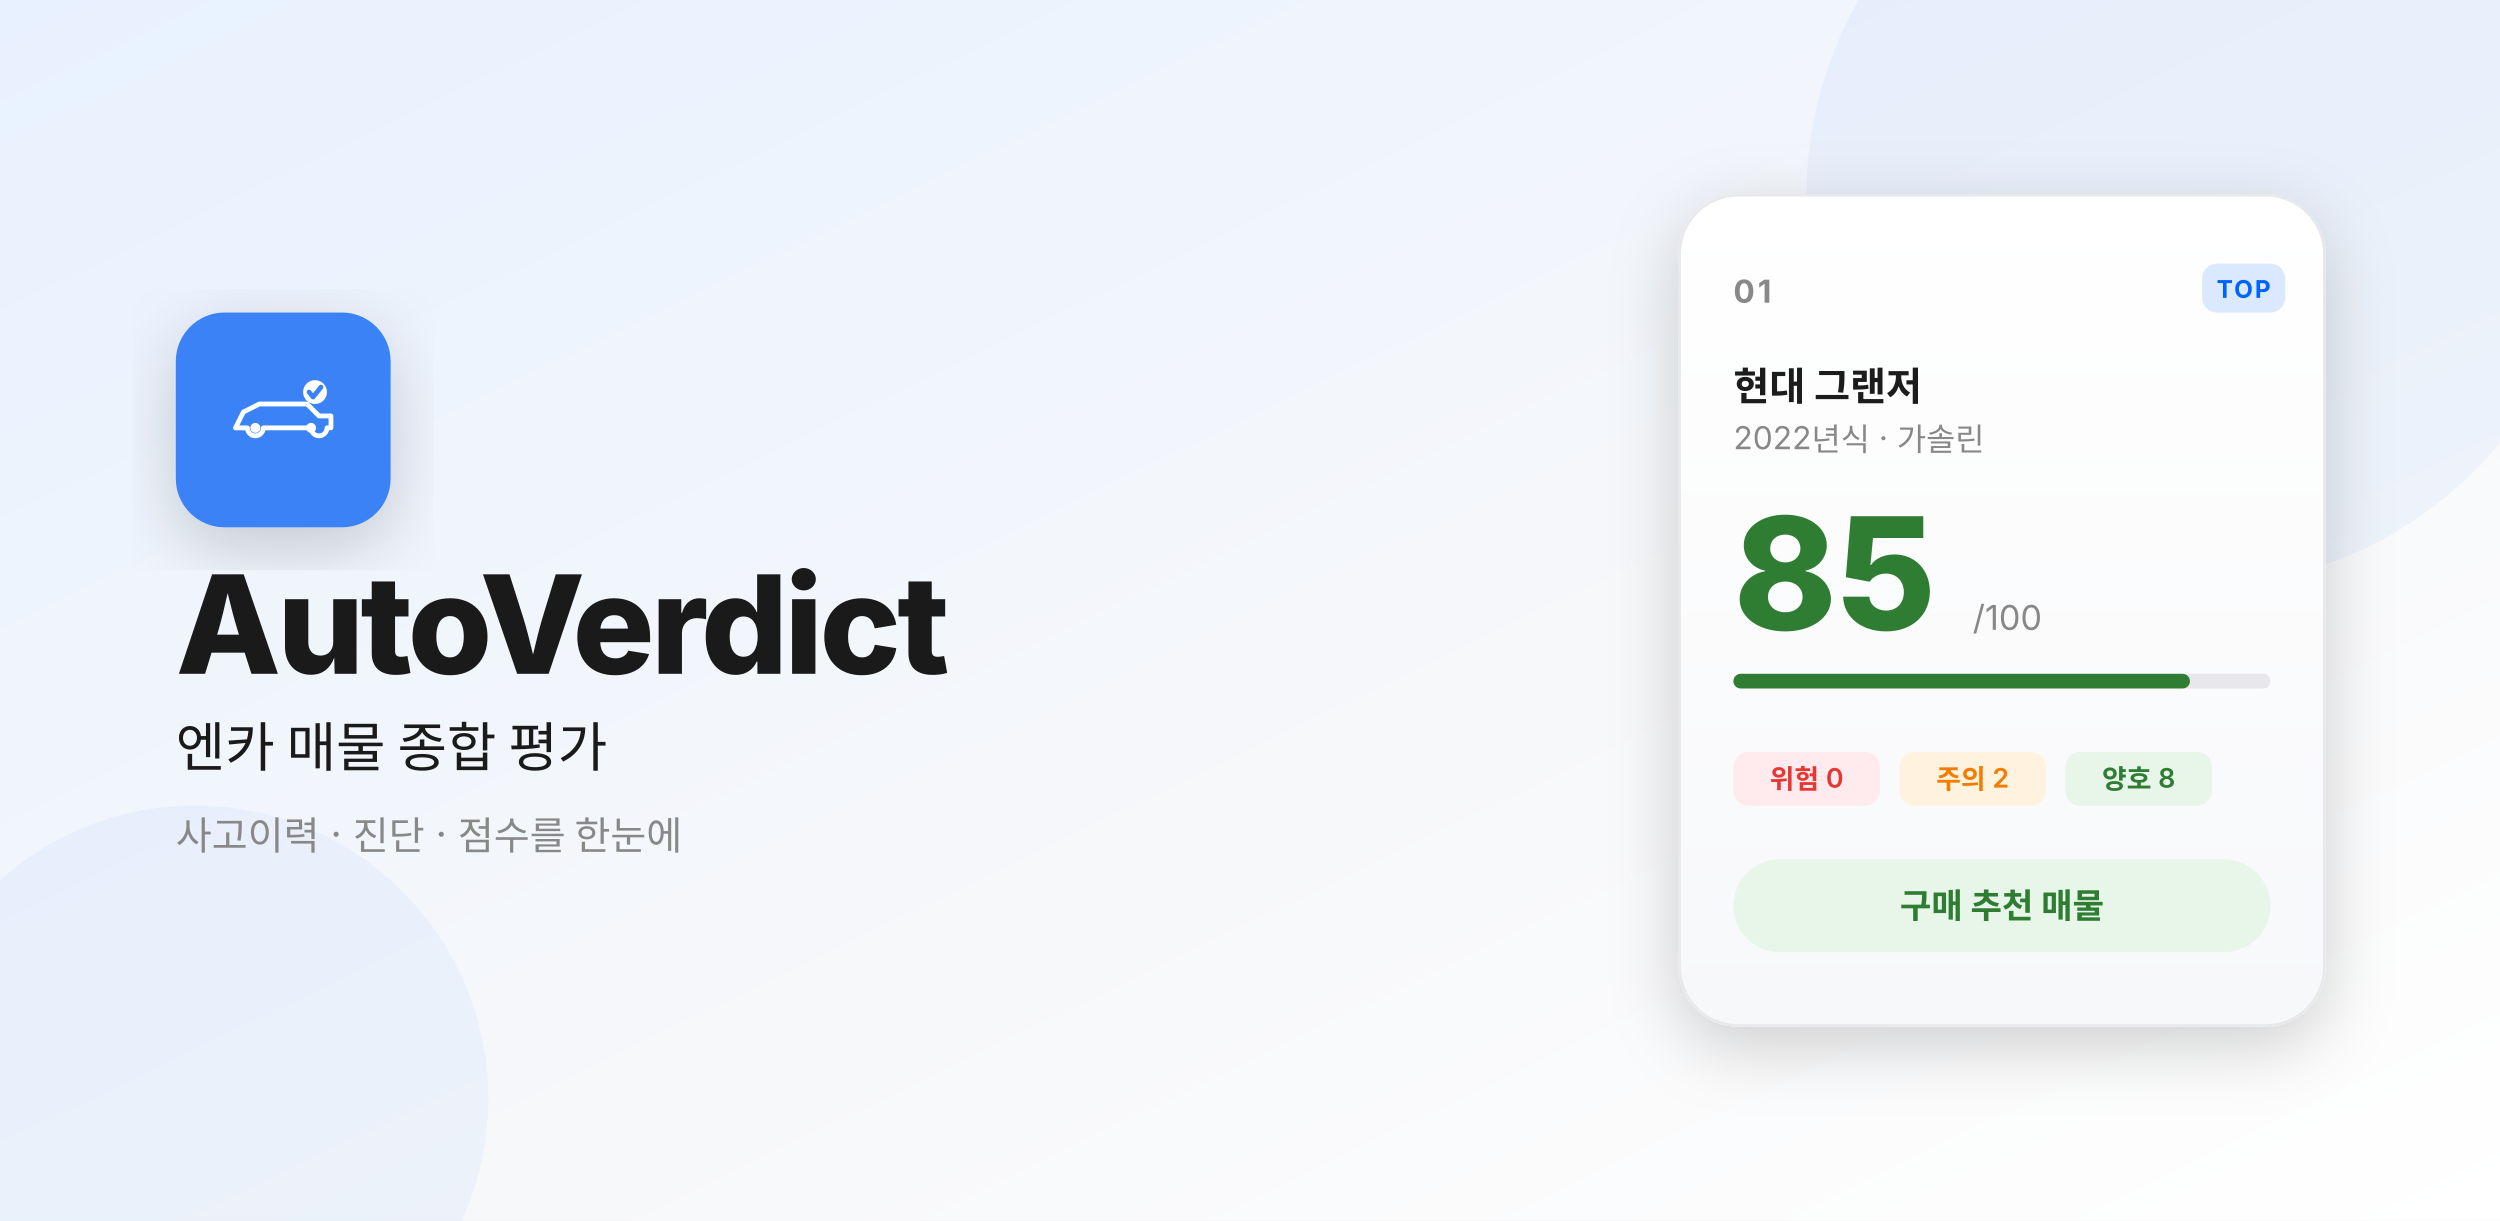
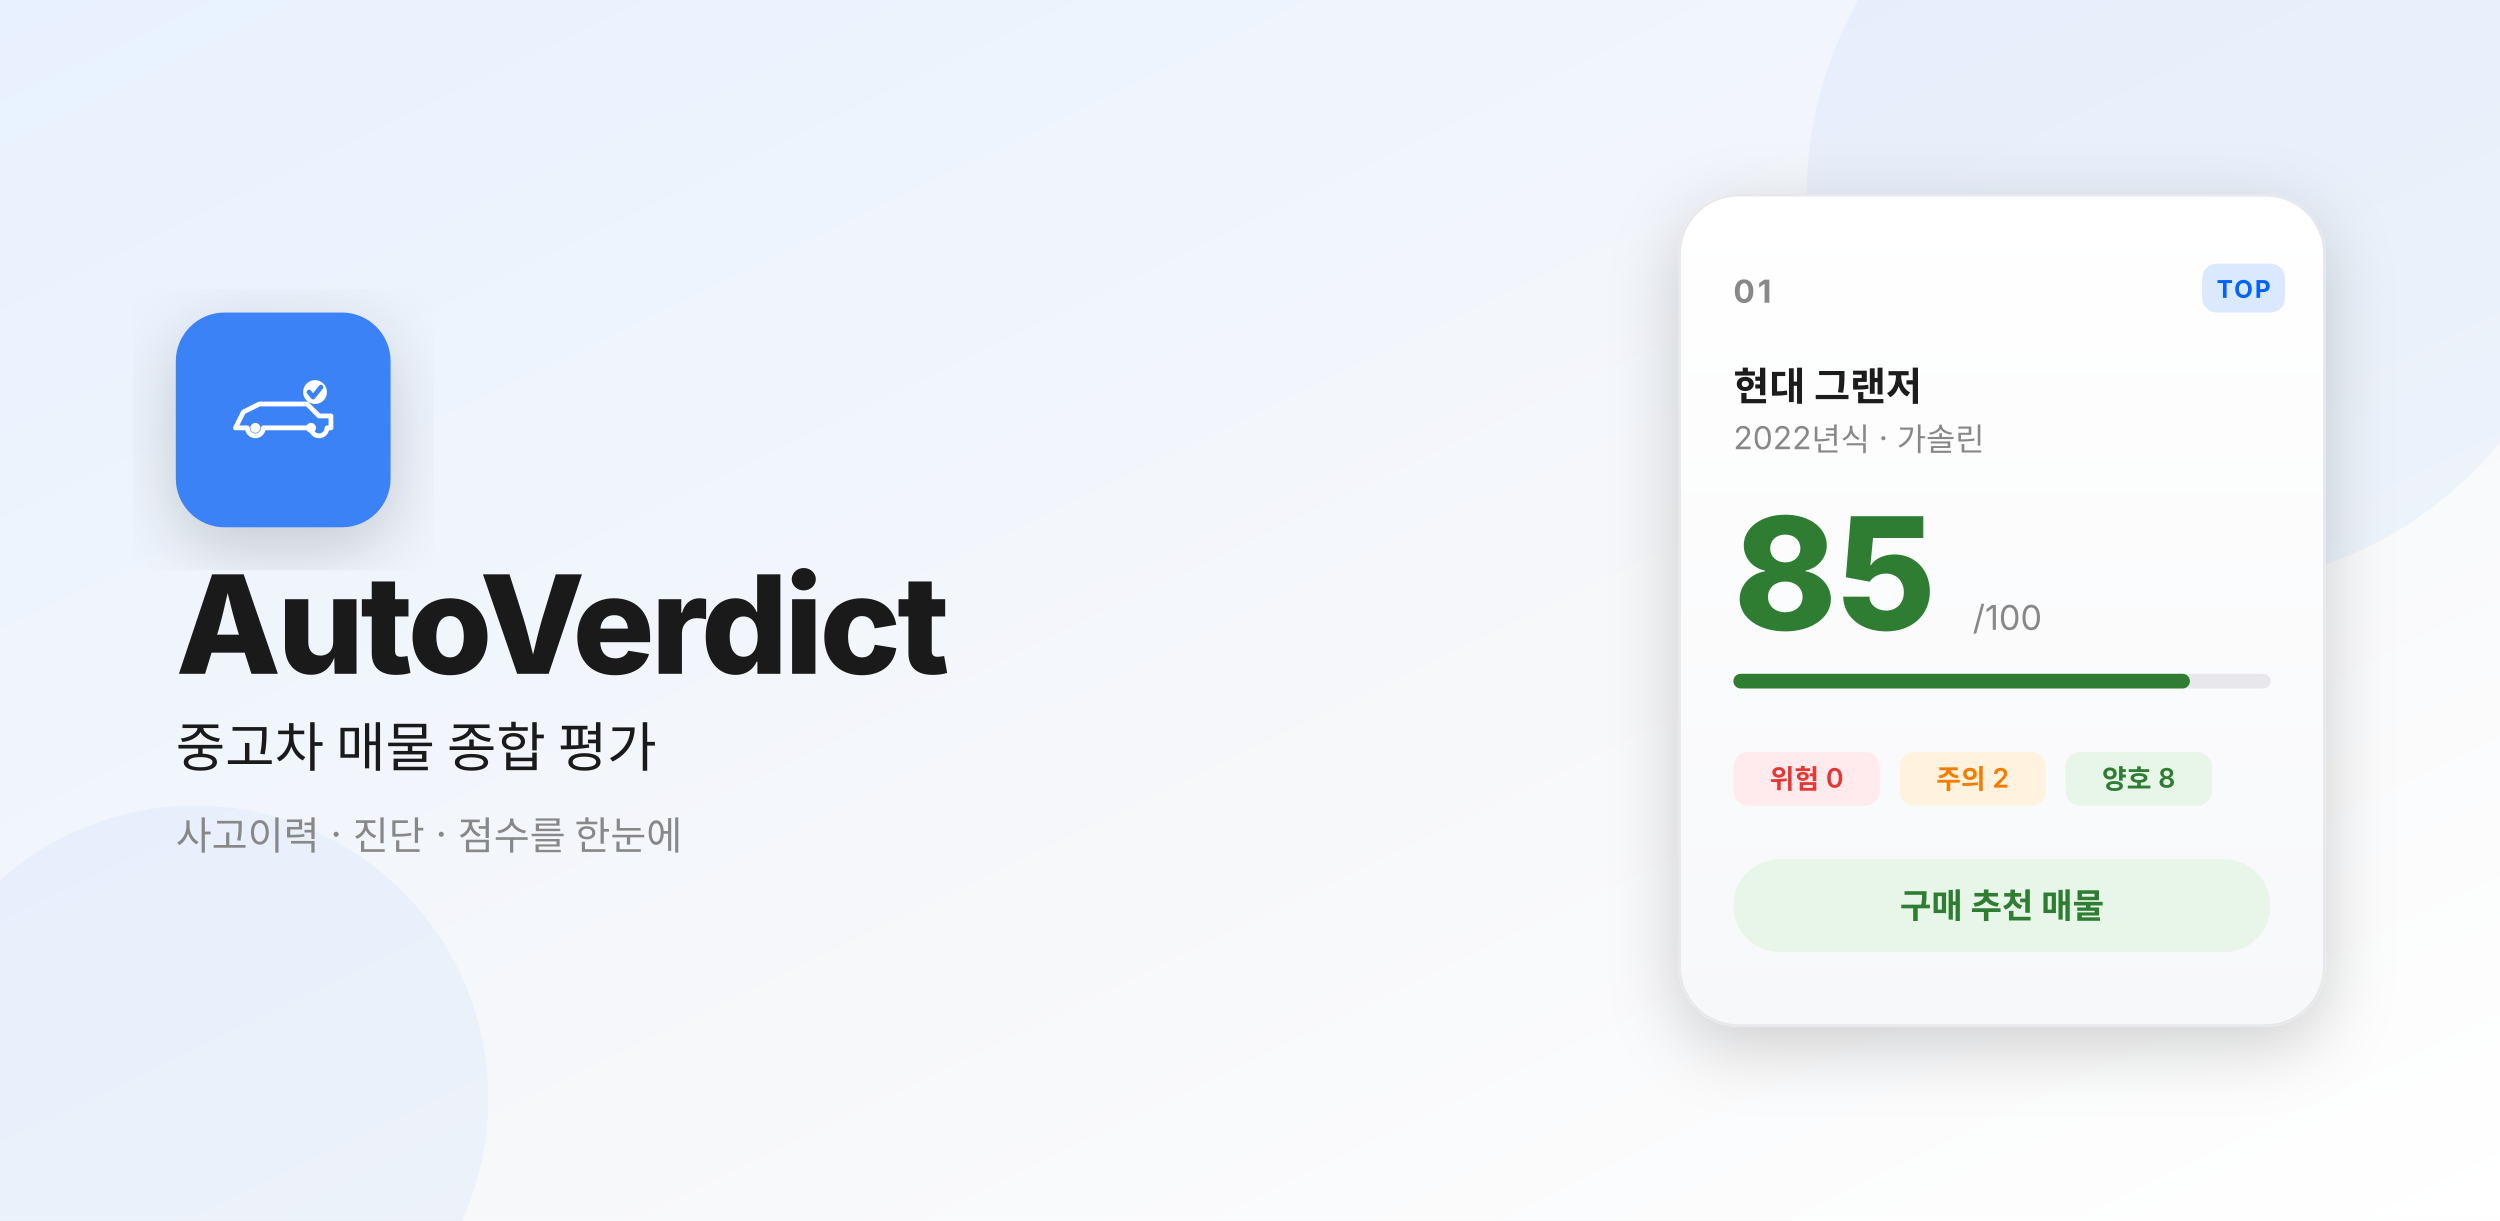
<svg xmlns="http://www.w3.org/2000/svg" width="1024" height="500" viewBox="0 0 1024 500">
  <defs>
    <linearGradient id="bg" x1="0%" y1="0%" x2="100%" y2="100%">
      <stop offset="0%" stop-color="#E8F1FF" />
      <stop offset="60%" stop-color="#F7F8FA" />
      <stop offset="100%" stop-color="#FFFFFF" />
    </linearGradient>
    <linearGradient id="scoreCardBg" x1="0%" y1="0%" x2="0%" y2="100%">
      <stop offset="0%" stop-color="#FFFFFF" />
      <stop offset="100%" stop-color="#F7F8FA" />
    </linearGradient>
    <filter id="cardShadow" x="-20%" y="-20%" width="140%" height="140%">
      <feGaussianBlur in="SourceAlpha" stdDeviation="14" />
      <feOffset dx="0" dy="8" />
      <feComponentTransfer>
        <feFuncA type="linear" slope="0.18" />
      </feComponentTransfer>
      <feMerge>
        <feMergeNode />
        <feMergeNode in="SourceGraphic" />
      </feMerge>
    </filter>
  </defs>
  <rect width="1024" height="500" fill="url(#bg)" />
  <circle cx="900" cy="80" r="160" fill="#0064FF" opacity="0.05" />
  <circle cx="80" cy="450" r="120" fill="#0064FF" opacity="0.04" />
  <g transform="translate(72,128)">
    <rect x="0" y="0" width="88" height="88" rx="20" fill="#3B82F6" filter="url(#cardShadow)" />
    <g transform="scale(0.81481)">
      <path d="M30,58l4,-8l8,-4l24,0l6,6l6,0l0,6l-2,0a4,4 0 0 1 -8,0l-24,0a4,4 0 0 1 -8,0l-6,0z" fill="none" stroke="#FFFFFF" stroke-width="2.4" stroke-linejoin="round" stroke-linecap="round" />
      <circle cx="40" cy="58" r="2.5" fill="#FFFFFF" />
      <circle cx="68" cy="58" r="2.5" fill="#FFFFFF" />
      <circle cx="70" cy="40" r="6" fill="#FFFFFF" />
      <path d="M67,40L69,42.5L73,37.5" fill="none" stroke="#3B82F6" stroke-width="2.4" stroke-linecap="round" stroke-linejoin="round" />
    </g>
    <text x="0" y="148" font-family="-apple-system, system-ui, sans-serif" font-size="56" font-weight="800" fill="#1A1A1A" letter-spacing="-1.5">
      AutoVerdict
    </text>
    <text x="0" y="186" font-family="-apple-system, system-ui, sans-serif" font-size="22" font-weight="500" fill="#1A1A1A">
-       엔카 매물 종합 평가
+       중고차 매물 종합 평가
    </text>
    <text x="0" y="220" font-family="-apple-system, system-ui, sans-serif" font-size="16" font-weight="400" fill="#888888">
      사고이력 · 진단 · 점수를 한눈에
    </text>
  </g>
  <g transform="translate(688,80)" filter="url(#cardShadow)">
    <rect width="264" height="340" rx="24" fill="url(#scoreCardBg)" stroke="#E8E8EC" stroke-width="1" />
    <text x="22" y="44" font-family="-apple-system, monospace" font-size="13" font-weight="700" fill="#888888" letter-spacing="1.2">01</text>
    <g transform="translate(214,28)">
      <rect width="34" height="20" rx="6" fill="#0064FF" opacity="0.14" />
      <text x="17" y="14" text-anchor="middle" font-family="-apple-system, monospace" font-size="10" font-weight="700" fill="#0064FF" letter-spacing="0.8">TOP</text>
    </g>
    <text x="22" y="84" font-family="-apple-system, sans-serif" font-size="16" font-weight="700" fill="#1A1A1A">현대 그랜저</text>
    <text x="22" y="104" font-family="-apple-system, sans-serif" font-size="13" fill="#888888">2022년식 · 가솔린</text>
    <text x="22" y="178" font-family="-apple-system, monospace" font-size="64" font-weight="800" fill="#2E7D32">85</text>
    <text x="120" y="178" font-family="-apple-system, monospace" font-size="14" fill="#888888">/100</text>
    <rect x="22" y="196" width="220" height="6" rx="3" fill="#E8E8EC" />
    <rect x="22" y="196" width="187" height="6" rx="3" fill="#2E7D32" />
    <g transform="translate(22,228)">
      <rect width="60" height="22" rx="6" fill="#FFEBEE" />
      <text x="30" y="15" text-anchor="middle" font-family="-apple-system, sans-serif" font-size="11" font-weight="600" fill="#E53935">위험 0</text>
    </g>
    <g transform="translate(90,228)">
      <rect width="60" height="22" rx="6" fill="#FFF3E0" />
      <text x="30" y="15" text-anchor="middle" font-family="-apple-system, sans-serif" font-size="11" font-weight="600" fill="#F57C00">주의 2</text>
    </g>
    <g transform="translate(158,228)">
      <rect width="60" height="22" rx="6" fill="#E8F5E9" />
      <text x="30" y="15" text-anchor="middle" font-family="-apple-system, sans-serif" font-size="11" font-weight="600" fill="#2E7D32">양호 8</text>
    </g>
    <g transform="translate(22,272)">
      <rect width="220" height="38" rx="19" fill="#E8F5E9" />
      <text x="110" y="24" text-anchor="middle" font-family="-apple-system, sans-serif" font-size="14" font-weight="700" fill="#2E7D32">
        구매 추천 매물
      </text>
    </g>
  </g>
</svg>
